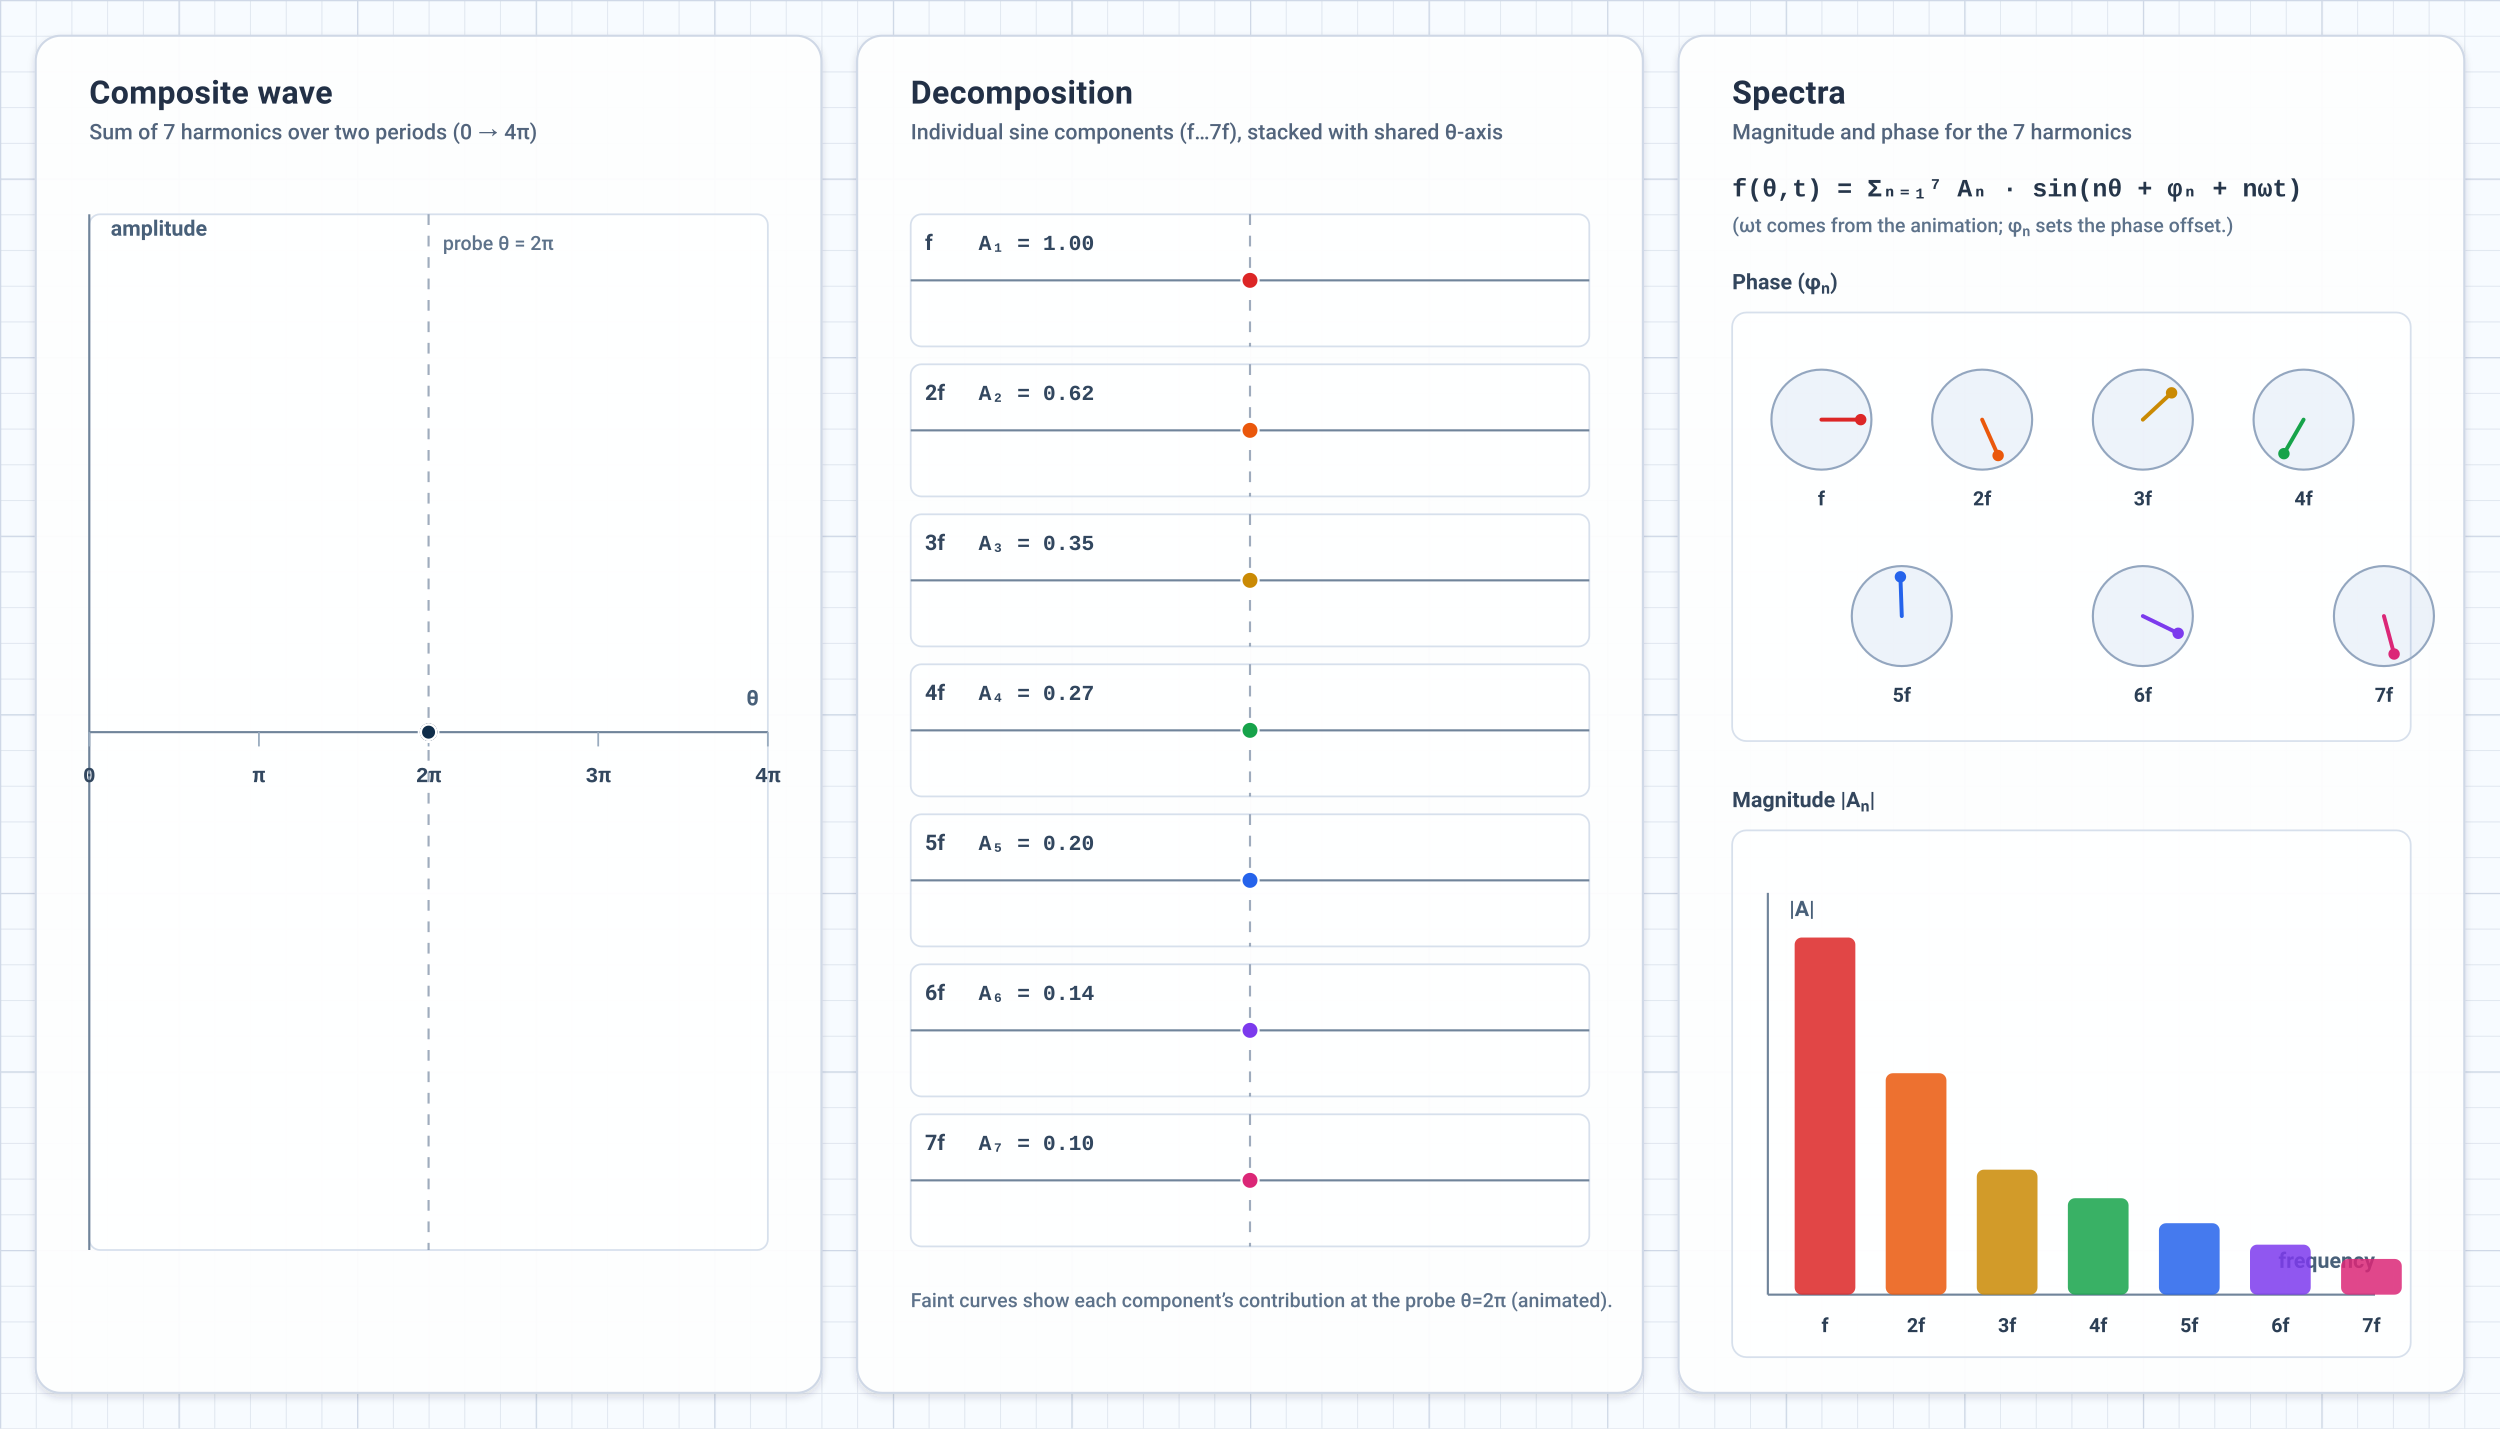
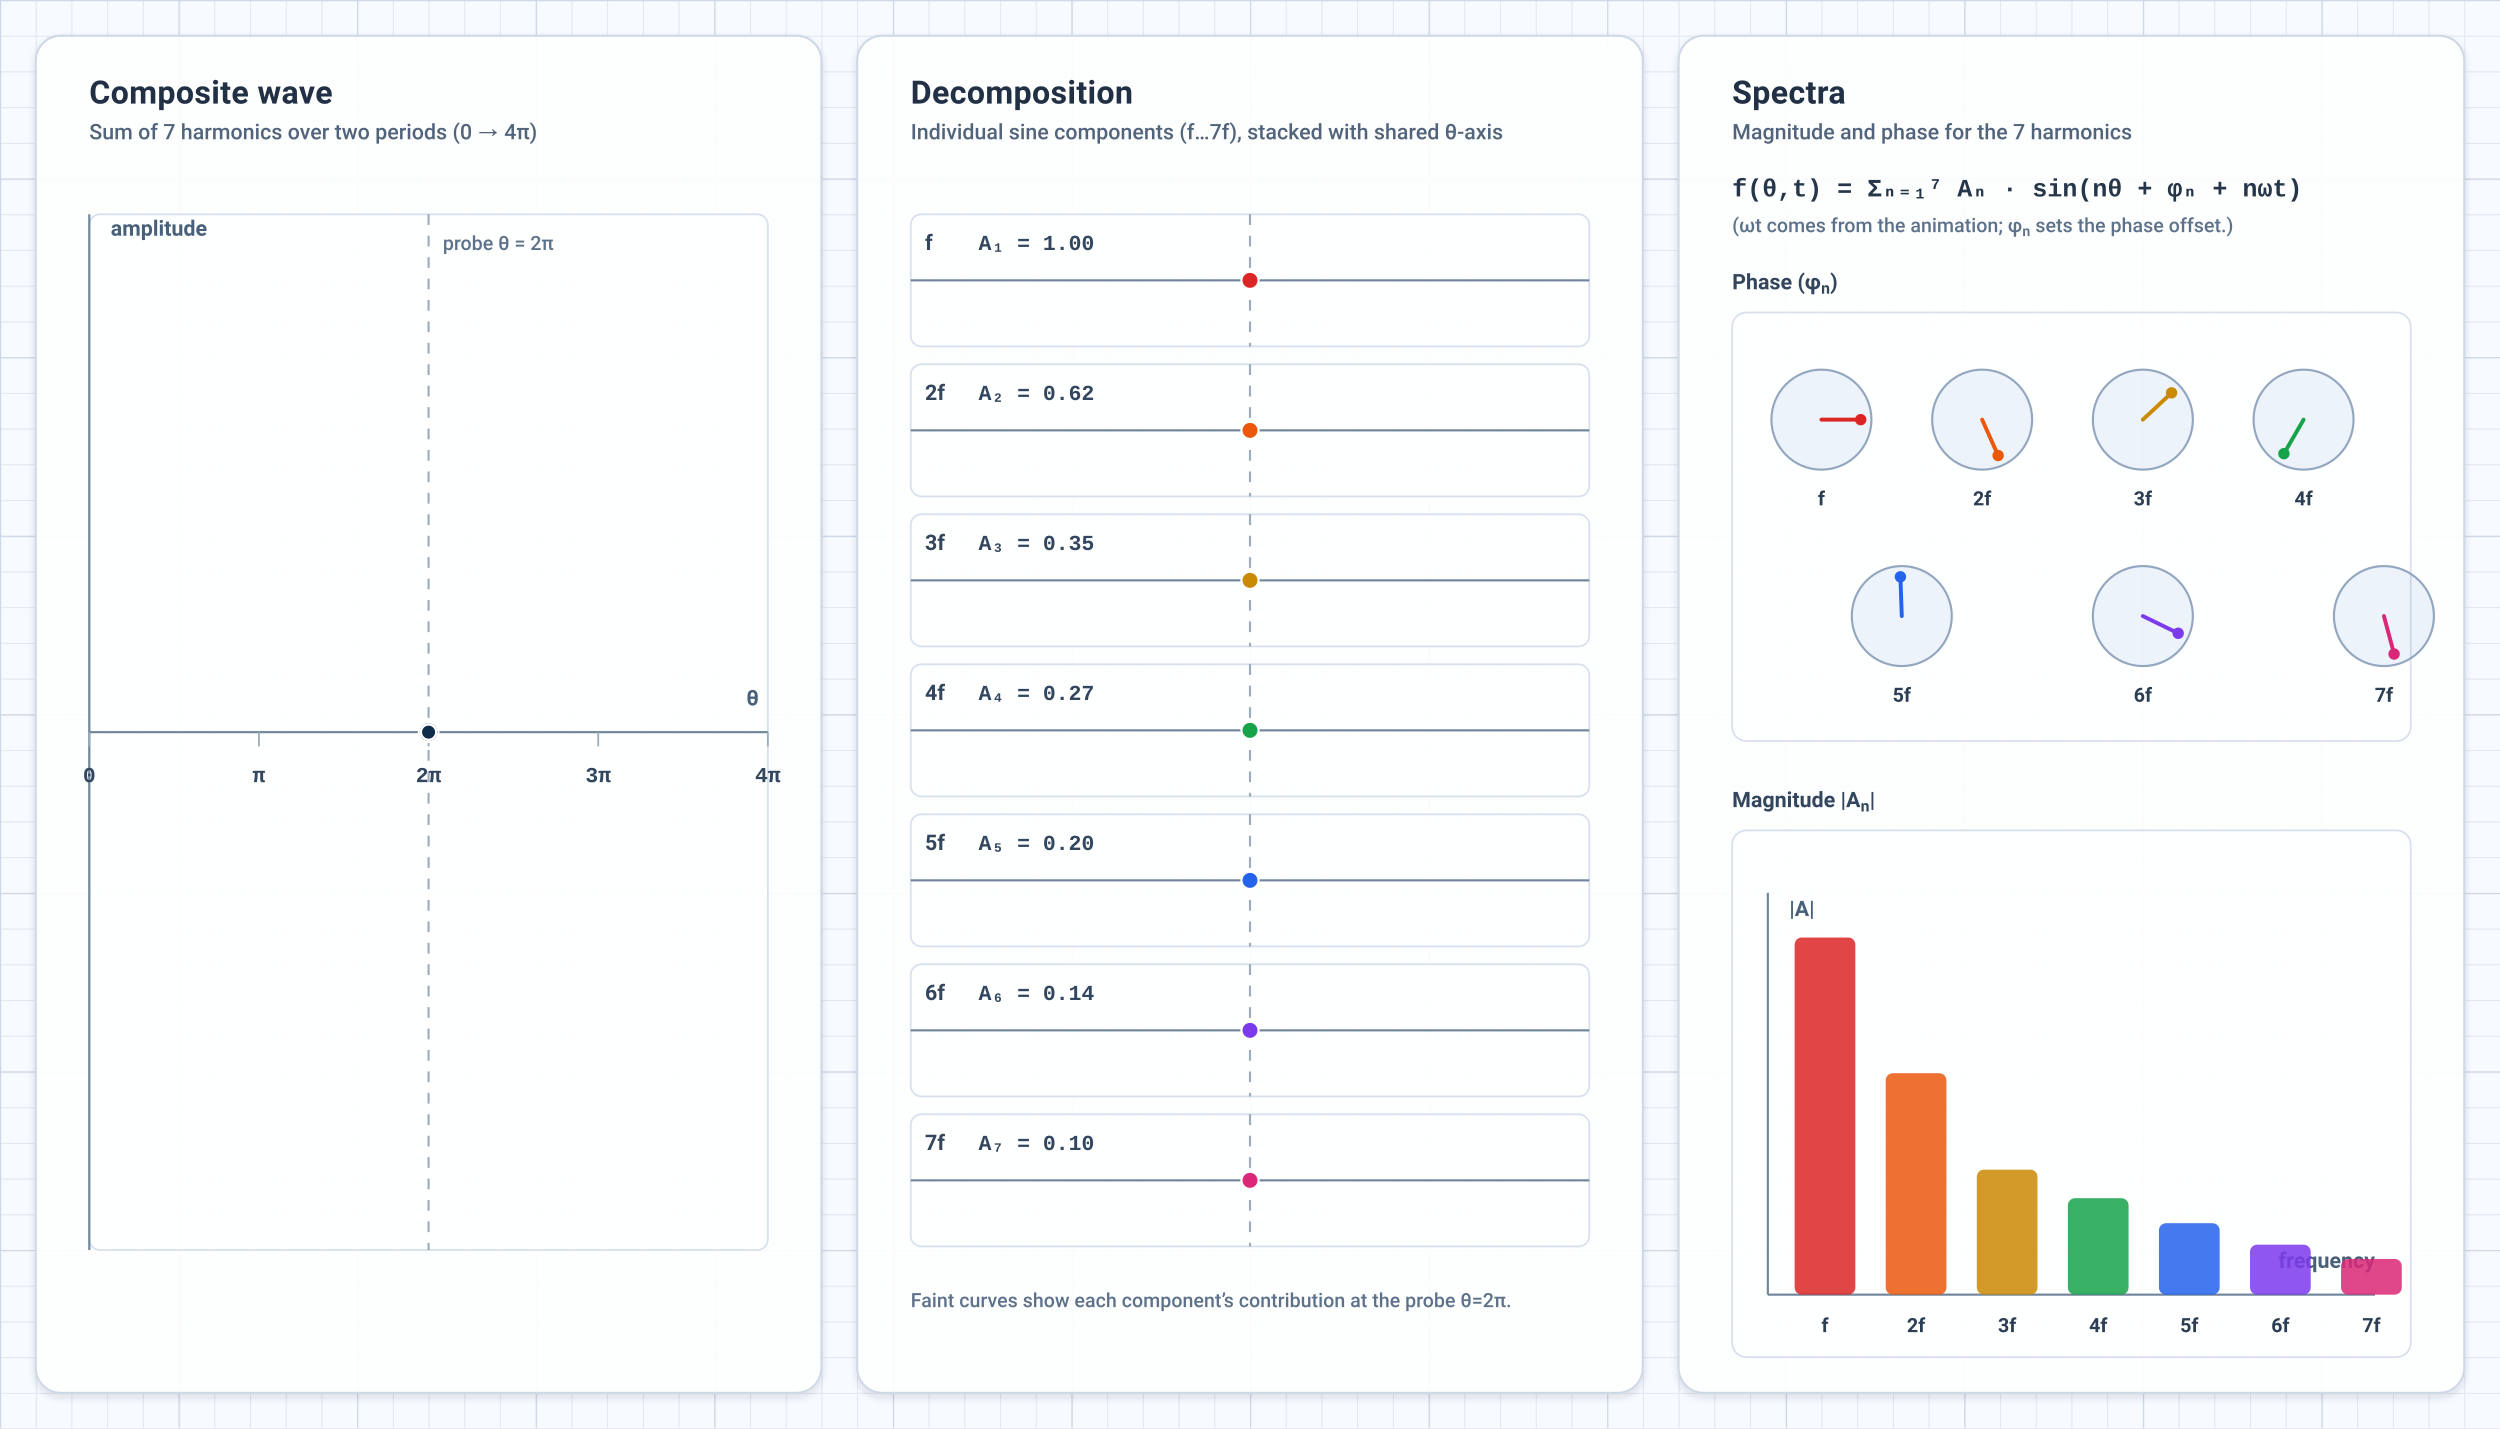
<svg xmlns="http://www.w3.org/2000/svg" width="1400" height="800" viewBox="0 0 1400 800" role="img" aria-label="Fourier decomposition of a complex periodic waveform">
  <defs>
    <pattern id="gridFine" width="20" height="20" patternUnits="userSpaceOnUse">
      <path d="M 20 0 L 0 0 0 20" fill="none" stroke="#dfe6ef" stroke-width="1" />
    </pattern>
    <pattern id="gridCoarse" width="100" height="100" patternUnits="userSpaceOnUse">
      <path d="M 100 0 L 0 0 0 100" fill="none" stroke="#c7d2e2" stroke-width="1.5" />
    </pattern>
    <filter id="softShadow" x="-20%" y="-20%" width="140%" height="140%">
      <feDropShadow dx="0" dy="2" stdDeviation="2" flood-color="#243041" flood-opacity="0.15" />
    </filter>
    <clipPath id="clipLeftPlot">
      <rect x="50" y="120" width="380" height="580" rx="6" />
    </clipPath>
    <clipPath id="clipMid1">
      <rect x="510" y="120" width="380" height="74" rx="6" />
    </clipPath>
    <clipPath id="clipMid2">
      <rect x="510" y="204" width="380" height="74" rx="6" />
    </clipPath>
    <clipPath id="clipMid3">
      <rect x="510" y="288" width="380" height="74" rx="6" />
    </clipPath>
    <clipPath id="clipMid4">
      <rect x="510" y="372" width="380" height="74" rx="6" />
    </clipPath>
    <clipPath id="clipMid5">
      <rect x="510" y="456" width="380" height="74" rx="6" />
    </clipPath>
    <clipPath id="clipMid6">
      <rect x="510" y="540" width="380" height="74" rx="6" />
    </clipPath>
    <clipPath id="clipMid7">
      <rect x="510" y="624" width="380" height="74" rx="6" />
    </clipPath>
    <style>
      @property --t {
        syntax: '&lt;number&gt;';
        inherits: true;
        initial-value: 0;
      }
      svg { --t: 0; animation: tcycle 8s linear infinite; }
      @keyframes tcycle { from { --t: 0; } to { --t: 1; } }

      .bg { fill: #f7fbff; }
      .panel { fill: rgba(255,255,255,0.92); stroke: #cfd8e6; stroke-width: 1.2; filter: url(#softShadow); }
      .title { font: 700 18px/1.1 ui-sans-serif, system-ui, -apple-system, Segoe UI, Roboto, Helvetica, Arial; fill: #223046; letter-spacing: 0.2px; }
      .subtitle { font: 500 12px/1.1 ui-sans-serif, system-ui, -apple-system, Segoe UI, Roboto, Helvetica, Arial; fill: #52647c; }
      .label { font: 600 12px/1 ui-sans-serif, system-ui, -apple-system, Segoe UI, Roboto, Helvetica, Arial; fill: #33465d; }
      .mono { font: 600 12px/1.1 ui-monospace, SFMono-Regular, Menlo, Monaco, Consolas, 'Liberation Mono', 'Courier New', monospace; fill: #32475f; }
      .axis { stroke: #70849a; stroke-width: 1.2; vector-effect: non-scaling-stroke; }
      .tick { stroke: #9aacbf; stroke-width: 1; vector-effect: non-scaling-stroke; }
      .gridFine { fill: url(#gridFine); }
      .gridCoarse { fill: url(#gridCoarse); opacity: 0.7; }

      .waveComplex { fill: none; stroke: #0f2d4a; stroke-width: 3.2; vector-effect: non-scaling-stroke; }
      .waveComp { fill: none; stroke-width: 2.2; vector-effect: non-scaling-stroke; }

      .probe { stroke: #6b7f99; stroke-width: 1.2; stroke-dasharray: 6 6; opacity: 0.65; vector-effect: non-scaling-stroke; }
      .conn { fill: none; stroke-width: 1.2; stroke-dasharray: 4 6; opacity: 0.35; vector-effect: non-scaling-stroke; }

      .dot { fill: #0f2d4a; stroke: #ffffff; stroke-width: 1.2; }
      .dotComp { stroke: #ffffff; stroke-width: 1.2; }
      .dotSum { fill: #0f2d4a; opacity: 0.75; stroke: #ffffff; stroke-width: 1.1; }

      .formula { font: 600 14px/1.25 ui-monospace, SFMono-Regular, Menlo, Monaco, Consolas, 'Liberation Mono', 'Courier New', monospace; fill: #26364a; }
      .legendSmall { font: 500 11px/1.2 ui-sans-serif, system-ui, -apple-system, Segoe UI, Roboto, Helvetica, Arial; fill: #5d728a; }

      .bar { opacity: 0.85; }
      .barLabel { font: 600 11px/1 ui-sans-serif, system-ui, -apple-system, Segoe UI, Roboto, Helvetica, Arial; fill: #2b3e54; }
      .axisLabel { font: 600 12px/1 ui-sans-serif, system-ui, -apple-system, Segoe UI, Roboto, Helvetica, Arial; fill: #486079; }

      .phaseCircle { fill: rgba(39,111,191,0.08); stroke: #93a6bf; stroke-width: 1.2; }
      .phaseHand { stroke-width: 2.2; stroke-linecap: round; }
      
      /* Distinct Harmonic Colors */
      .c1-stroke { stroke: #dc2626; } .c1-fill { fill: #dc2626; }
      .c2-stroke { stroke: #ea580c; } .c2-fill { fill: #ea580c; }
      .c3-stroke { stroke: #ca8a04; } .c3-fill { fill: #ca8a04; }
      .c4-stroke { stroke: #16a34a; } .c4-fill { fill: #16a34a; }
      .c5-stroke { stroke: #2563eb; } .c5-fill { fill: #2563eb; }
      .c6-stroke { stroke: #7c3aed; } .c6-fill { fill: #7c3aed; }
      .c7-stroke { stroke: #db2777; } .c7-fill { fill: #db2777; }
    </style>
  </defs>
  <rect class="bg" x="0" y="0" width="1400" height="800" />
  <rect class="gridFine" x="0" y="0" width="1400" height="800" />
  <rect class="gridCoarse" x="0" y="0" width="1400" height="800" />
  <rect class="panel" x="20" y="20" width="440" height="760" rx="14" />
  <rect class="panel" x="480" y="20" width="440" height="760" rx="14" />
  <rect class="panel" x="940" y="20" width="440" height="760" rx="14" />
  <g id="left" transform="translate(0,0)">
    <text class="title" x="50" y="58">Composite wave</text>
    <text class="subtitle" x="50" y="78">Sum of 7 harmonics over two periods (0 → 4π)</text>
    <rect x="50" y="120" width="380" height="580" rx="6" fill="rgba(255,255,255,0.55)" stroke="#d7e0ec" />
    <g>
      <line class="axis" x1="50" y1="410" x2="430" y2="410" />
      <line class="axis" x1="50" y1="120" x2="50" y2="700" />
      <g class="mono" text-anchor="middle">
        <line class="tick" x1="50" y1="410" x2="50" y2="418" />
        <text x="50" y="438">0</text>
        <line class="tick" x1="145" y1="410" x2="145" y2="418" />
        <text x="145" y="438">π</text>
        <line class="tick" x1="240" y1="410" x2="240" y2="418" />
        <text x="240" y="438">2π</text>
        <line class="tick" x1="335" y1="410" x2="335" y2="418" />
        <text x="335" y="438">3π</text>
        <line class="tick" x1="430" y1="410" x2="430" y2="418" />
        <text x="430" y="438">4π</text>
      </g>
      <text class="axisLabel" x="425" y="395" text-anchor="end">θ</text>
      <text class="axisLabel" x="62" y="132">amplitude</text>
    </g>
    <line id="probeLeft" class="probe" x1="240" y1="120" x2="240" y2="700" />
    <text class="legendSmall" x="248" y="140">probe θ = 2π</text>
    <g clip-path="url(#clipLeftPlot)">
      <path id="waveComplex" class="waveComplex" d="" />
    </g>
    <g>
      <circle id="dotTotal" class="dot" cx="240" cy="410" r="5.5" />
      <circle id="dotSum1" class="dotSum" cx="240" cy="410" r="4.2" />
      <circle id="dotSum2" class="dotSum" cx="240" cy="410" r="4.2" />
      <circle id="dotSum3" class="dotSum" cx="240" cy="410" r="4.2" />
      <circle id="dotSum4" class="dotSum" cx="240" cy="410" r="4.2" />
      <circle id="dotSum5" class="dotSum" cx="240" cy="410" r="4.2" />
      <circle id="dotSum6" class="dotSum" cx="240" cy="410" r="4.2" />
      <circle id="dotSum7" class="dotSum" cx="240" cy="410" r="4.2" />
    </g>
  </g>
  <g id="middle">
    <text class="title" x="510" y="58">Decomposition</text>
    <text class="subtitle" x="510" y="78">Individual sine components (f…7f), stacked with shared θ-axis</text>
    <g id="rows">
      <g id="row1">
        <rect x="510" y="120" width="380" height="74" rx="6" fill="rgba(255,255,255,0.55)" stroke="#d7e0ec" />
        <line class="axis" x1="510" y1="157" x2="890" y2="157" />
        <line class="probe" x1="700" y1="120" x2="700" y2="194" />
        <g clip-path="url(#clipMid1)">
          <path id="waveN1" class="waveComp c1-stroke" d="" />
        </g>
        <circle id="dotComp1" class="dotComp c1-fill" cx="700" cy="157" r="4.8" />
        <text class="label" x="518" y="140">f</text>
        <text class="mono" x="548" y="140">A₁ = 1.00</text>
      </g>
      <g id="row2">
        <rect x="510" y="204" width="380" height="74" rx="6" fill="rgba(255,255,255,0.55)" stroke="#d7e0ec" />
        <line class="axis" x1="510" y1="241" x2="890" y2="241" />
        <line class="probe" x1="700" y1="204" x2="700" y2="278" />
        <g clip-path="url(#clipMid2)">
          <path id="waveN2" class="waveComp c2-stroke" d="" />
        </g>
        <circle id="dotComp2" class="dotComp c2-fill" cx="700" cy="241" r="4.8" />
        <text class="label" x="518" y="224">2f</text>
        <text class="mono" x="548" y="224">A₂ = 0.62</text>
      </g>
      <g id="row3">
        <rect x="510" y="288" width="380" height="74" rx="6" fill="rgba(255,255,255,0.55)" stroke="#d7e0ec" />
        <line class="axis" x1="510" y1="325" x2="890" y2="325" />
        <line class="probe" x1="700" y1="288" x2="700" y2="362" />
        <g clip-path="url(#clipMid3)">
          <path id="waveN3" class="waveComp c3-stroke" d="" />
        </g>
        <circle id="dotComp3" class="dotComp c3-fill" cx="700" cy="325" r="4.8" />
        <text class="label" x="518" y="308">3f</text>
        <text class="mono" x="548" y="308">A₃ = 0.35</text>
      </g>
      <g id="row4">
        <rect x="510" y="372" width="380" height="74" rx="6" fill="rgba(255,255,255,0.55)" stroke="#d7e0ec" />
        <line class="axis" x1="510" y1="409" x2="890" y2="409" />
        <line class="probe" x1="700" y1="372" x2="700" y2="446" />
        <g clip-path="url(#clipMid4)">
          <path id="waveN4" class="waveComp c4-stroke" d="" />
        </g>
        <circle id="dotComp4" class="dotComp c4-fill" cx="700" cy="409" r="4.8" />
        <text class="label" x="518" y="392">4f</text>
        <text class="mono" x="548" y="392">A₄ = 0.27</text>
      </g>
      <g id="row5">
        <rect x="510" y="456" width="380" height="74" rx="6" fill="rgba(255,255,255,0.55)" stroke="#d7e0ec" />
        <line class="axis" x1="510" y1="493" x2="890" y2="493" />
        <line class="probe" x1="700" y1="456" x2="700" y2="530" />
        <g clip-path="url(#clipMid5)">
          <path id="waveN5" class="waveComp c5-stroke" d="" />
        </g>
        <circle id="dotComp5" class="dotComp c5-fill" cx="700" cy="493" r="4.8" />
        <text class="label" x="518" y="476">5f</text>
        <text class="mono" x="548" y="476">A₅ = 0.20</text>
      </g>
      <g id="row6">
        <rect x="510" y="540" width="380" height="74" rx="6" fill="rgba(255,255,255,0.55)" stroke="#d7e0ec" />
        <line class="axis" x1="510" y1="577" x2="890" y2="577" />
        <line class="probe" x1="700" y1="540" x2="700" y2="614" />
        <g clip-path="url(#clipMid6)">
          <path id="waveN6" class="waveComp c6-stroke" d="" />
        </g>
        <circle id="dotComp6" class="dotComp c6-fill" cx="700" cy="577" r="4.8" />
        <text class="label" x="518" y="560">6f</text>
        <text class="mono" x="548" y="560">A₆ = 0.14</text>
      </g>
      <g id="row7">
        <rect x="510" y="624" width="380" height="74" rx="6" fill="rgba(255,255,255,0.55)" stroke="#d7e0ec" />
        <line class="axis" x1="510" y1="661" x2="890" y2="661" />
        <line class="probe" x1="700" y1="624" x2="700" y2="698" />
        <g clip-path="url(#clipMid7)">
          <path id="waveN7" class="waveComp c7-stroke" d="" />
        </g>
        <circle id="dotComp7" class="dotComp c7-fill" cx="700" cy="661" r="4.8" />
        <text class="label" x="518" y="644">7f</text>
        <text class="mono" x="548" y="644">A₇ = 0.10</text>
      </g>
    </g>
-     <text class="legendSmall" x="510" y="732">Faint curves show each component’s contribution at the probe θ=2π (animated).</text>
+     <text class="legendSmall" x="510" y="732">Faint curves show each component’s contribution at the probe θ=2π.</text>
  </g>
  <g id="connectors">
    <path id="conn1" class="conn c1-stroke" d="" />
    <path id="conn2" class="conn c2-stroke" d="" />
    <path id="conn3" class="conn c3-stroke" d="" />
    <path id="conn4" class="conn c4-stroke" d="" />
    <path id="conn5" class="conn c5-stroke" d="" />
    <path id="conn6" class="conn c6-stroke" d="" />
    <path id="conn7" class="conn c7-stroke" d="" />
  </g>
  <g id="right">
    <text class="title" x="970" y="58">Spectra</text>
    <text class="subtitle" x="970" y="78">Magnitude and phase for the 7 harmonics</text>
    <text class="formula" x="970" y="110">f(θ,t) = Σₙ₌₁⁷ Aₙ · sin(nθ + φₙ + nωt)</text>
    <text class="legendSmall" x="970" y="130">(ωt comes from the animation; φₙ sets the phase offset.)</text>
    <text class="label" x="970" y="162">Phase (φₙ)</text>
    <rect x="970" y="175" width="380" height="240" rx="8" fill="rgba(255,255,255,0.55)" stroke="#d7e0ec" />
    <g id="phaseIndicators">
      <g transform="translate(1020,235)">
        <circle class="phaseCircle" r="28" />
        <line class="phaseHand c1-stroke" x1="0" y1="0" x2="22" y2="0" transform="rotate(0)" />
        <circle class="phaseDot c1-fill" r="3.2" cx="22" cy="0" transform="rotate(0)" />
        <text class="barLabel" y="48" text-anchor="middle">f</text>
      </g>
      <g transform="translate(1110,235)">
        <circle class="phaseCircle" r="28" />
        <line class="phaseHand c2-stroke" x1="0" y1="0" x2="22" y2="0" transform="rotate(66)" />
        <circle class="phaseDot c2-fill" r="3.2" cx="22" cy="0" transform="rotate(66)" />
        <text class="barLabel" y="48" text-anchor="middle">2f</text>
      </g>
      <g transform="translate(1200,235)">
        <circle class="phaseCircle" r="28" />
        <line class="phaseHand c3-stroke" x1="0" y1="0" x2="22" y2="0" transform="rotate(-43)" />
        <circle class="phaseDot c3-fill" r="3.2" cx="22" cy="0" transform="rotate(-43)" />
        <text class="barLabel" y="48" text-anchor="middle">3f</text>
      </g>
      <g transform="translate(1290,235)">
        <circle class="phaseCircle" r="28" />
        <line class="phaseHand c4-stroke" x1="0" y1="0" x2="22" y2="0" transform="rotate(120)" />
        <circle class="phaseDot c4-fill" r="3.2" cx="22" cy="0" transform="rotate(120)" />
        <text class="barLabel" y="48" text-anchor="middle">4f</text>
      </g>
      <g transform="translate(1065,345)">
        <circle class="phaseCircle" r="28" />
        <line class="phaseHand c5-stroke" x1="0" y1="0" x2="22" y2="0" transform="rotate(-92)" />
        <circle class="phaseDot c5-fill" r="3.2" cx="22" cy="0" transform="rotate(-92)" />
        <text class="barLabel" y="48" text-anchor="middle">5f</text>
      </g>
      <g transform="translate(1200,345)">
        <circle class="phaseCircle" r="28" />
        <line class="phaseHand c6-stroke" x1="0" y1="0" x2="22" y2="0" transform="rotate(26)" />
        <circle class="phaseDot c6-fill" r="3.2" cx="22" cy="0" transform="rotate(26)" />
        <text class="barLabel" y="48" text-anchor="middle">6f</text>
      </g>
      <g transform="translate(1335,345)">
        <circle class="phaseCircle" r="28" />
        <line class="phaseHand c7-stroke" x1="0" y1="0" x2="22" y2="0" transform="rotate(75)" />
        <circle class="phaseDot c7-fill" r="3.2" cx="22" cy="0" transform="rotate(75)" />
        <text class="barLabel" y="48" text-anchor="middle">7f</text>
      </g>
    </g>
    <text class="label" x="970" y="452">Magnitude |Aₙ|</text>
    <rect x="970" y="465" width="380" height="295" rx="8" fill="rgba(255,255,255,0.55)" stroke="#d7e0ec" />
    <g>
      <line class="axis" x1="990" y1="725" x2="1330" y2="725" />
      <line class="axis" x1="990" y1="500" x2="990" y2="725" />
      <text class="axisLabel" x="1330" y="710" text-anchor="end">frequency</text>
      <text class="axisLabel" x="1002" y="513">|A|</text>
    </g>
    <g id="bars">
      <rect class="bar c1-fill" x="1005" y="525" width="34" height="200" rx="4" />
      <rect class="bar c2-fill" x="1056" y="601" width="34" height="124" rx="4" />
      <rect class="bar c3-fill" x="1107" y="655" width="34" height="70" rx="4" />
      <rect class="bar c4-fill" x="1158" y="671" width="34" height="54" rx="4" />
      <rect class="bar c5-fill" x="1209" y="685" width="34" height="40" rx="4" />
      <rect class="bar c6-fill" x="1260" y="697" width="34" height="28" rx="4" />
      <rect class="bar c7-fill" x="1311" y="705" width="34" height="20" rx="4" />
      <g class="barLabel" text-anchor="middle">
        <text x="1022" y="746">f</text>
        <text x="1073" y="746">2f</text>
        <text x="1124" y="746">3f</text>
        <text x="1175" y="746">4f</text>
        <text x="1226" y="746">5f</text>
        <text x="1277" y="746">6f</text>
        <text x="1328" y="746">7f</text>
      </g>
    </g>
  </g>
</svg>
